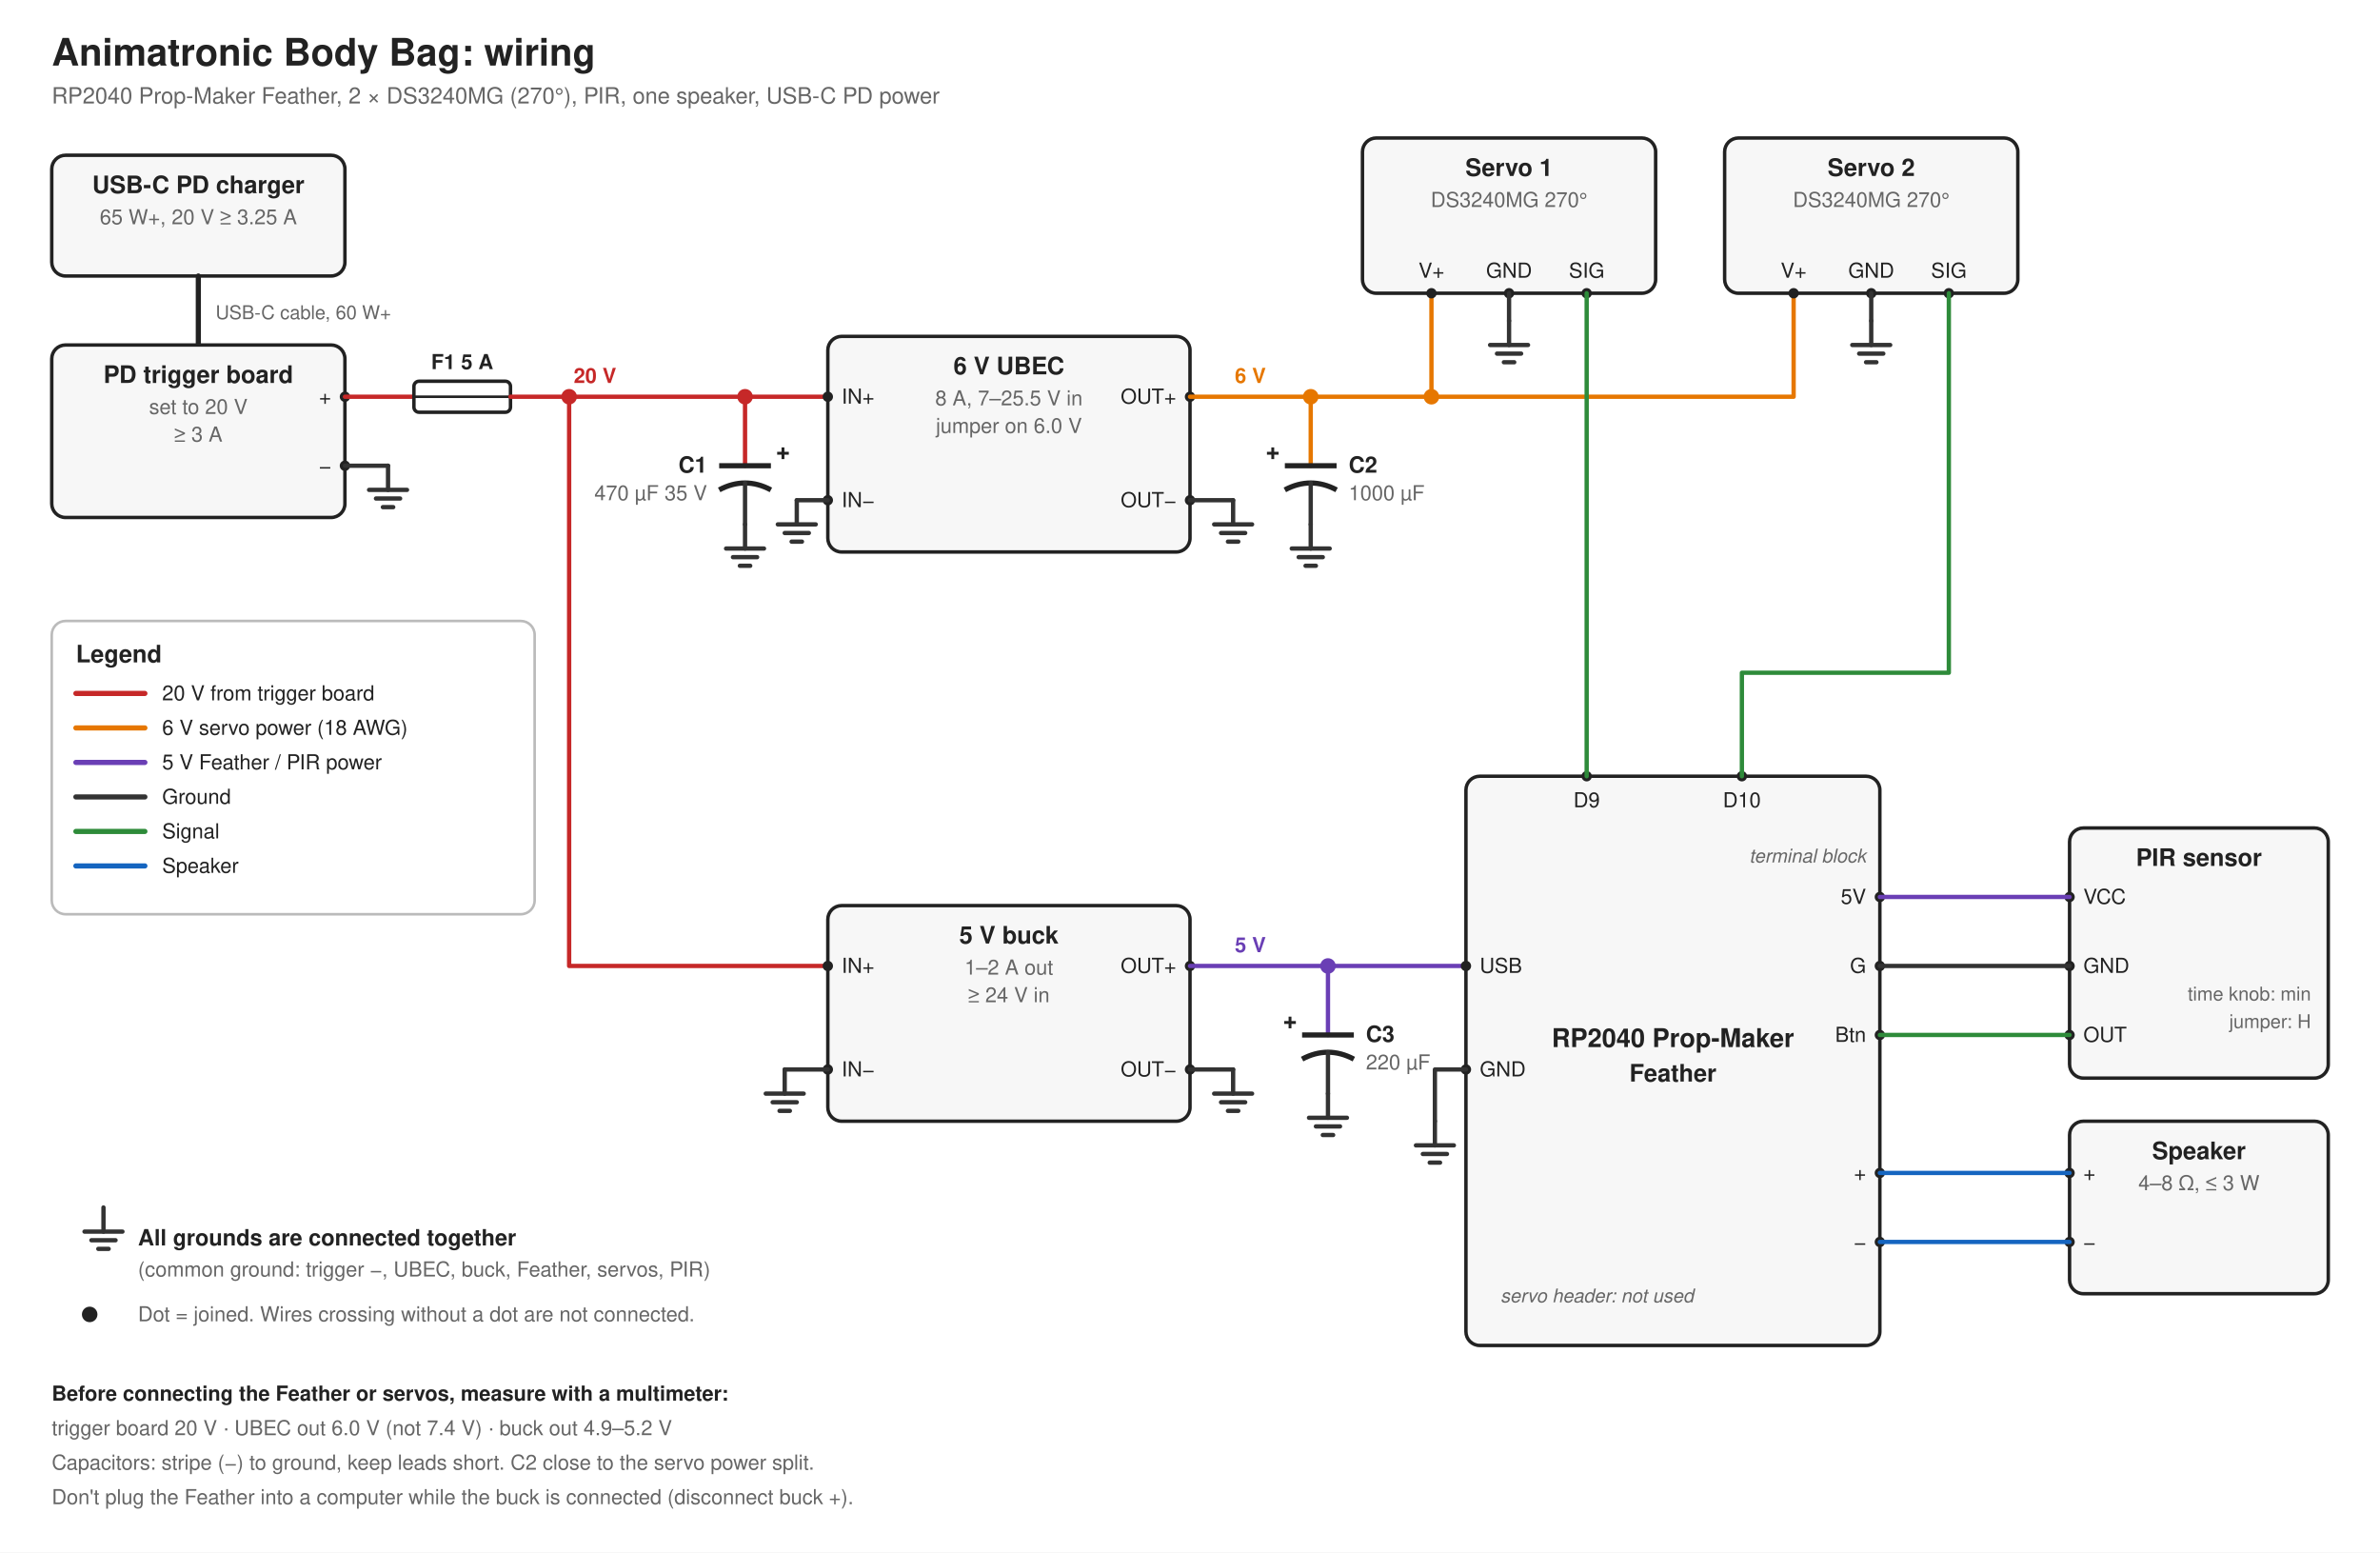
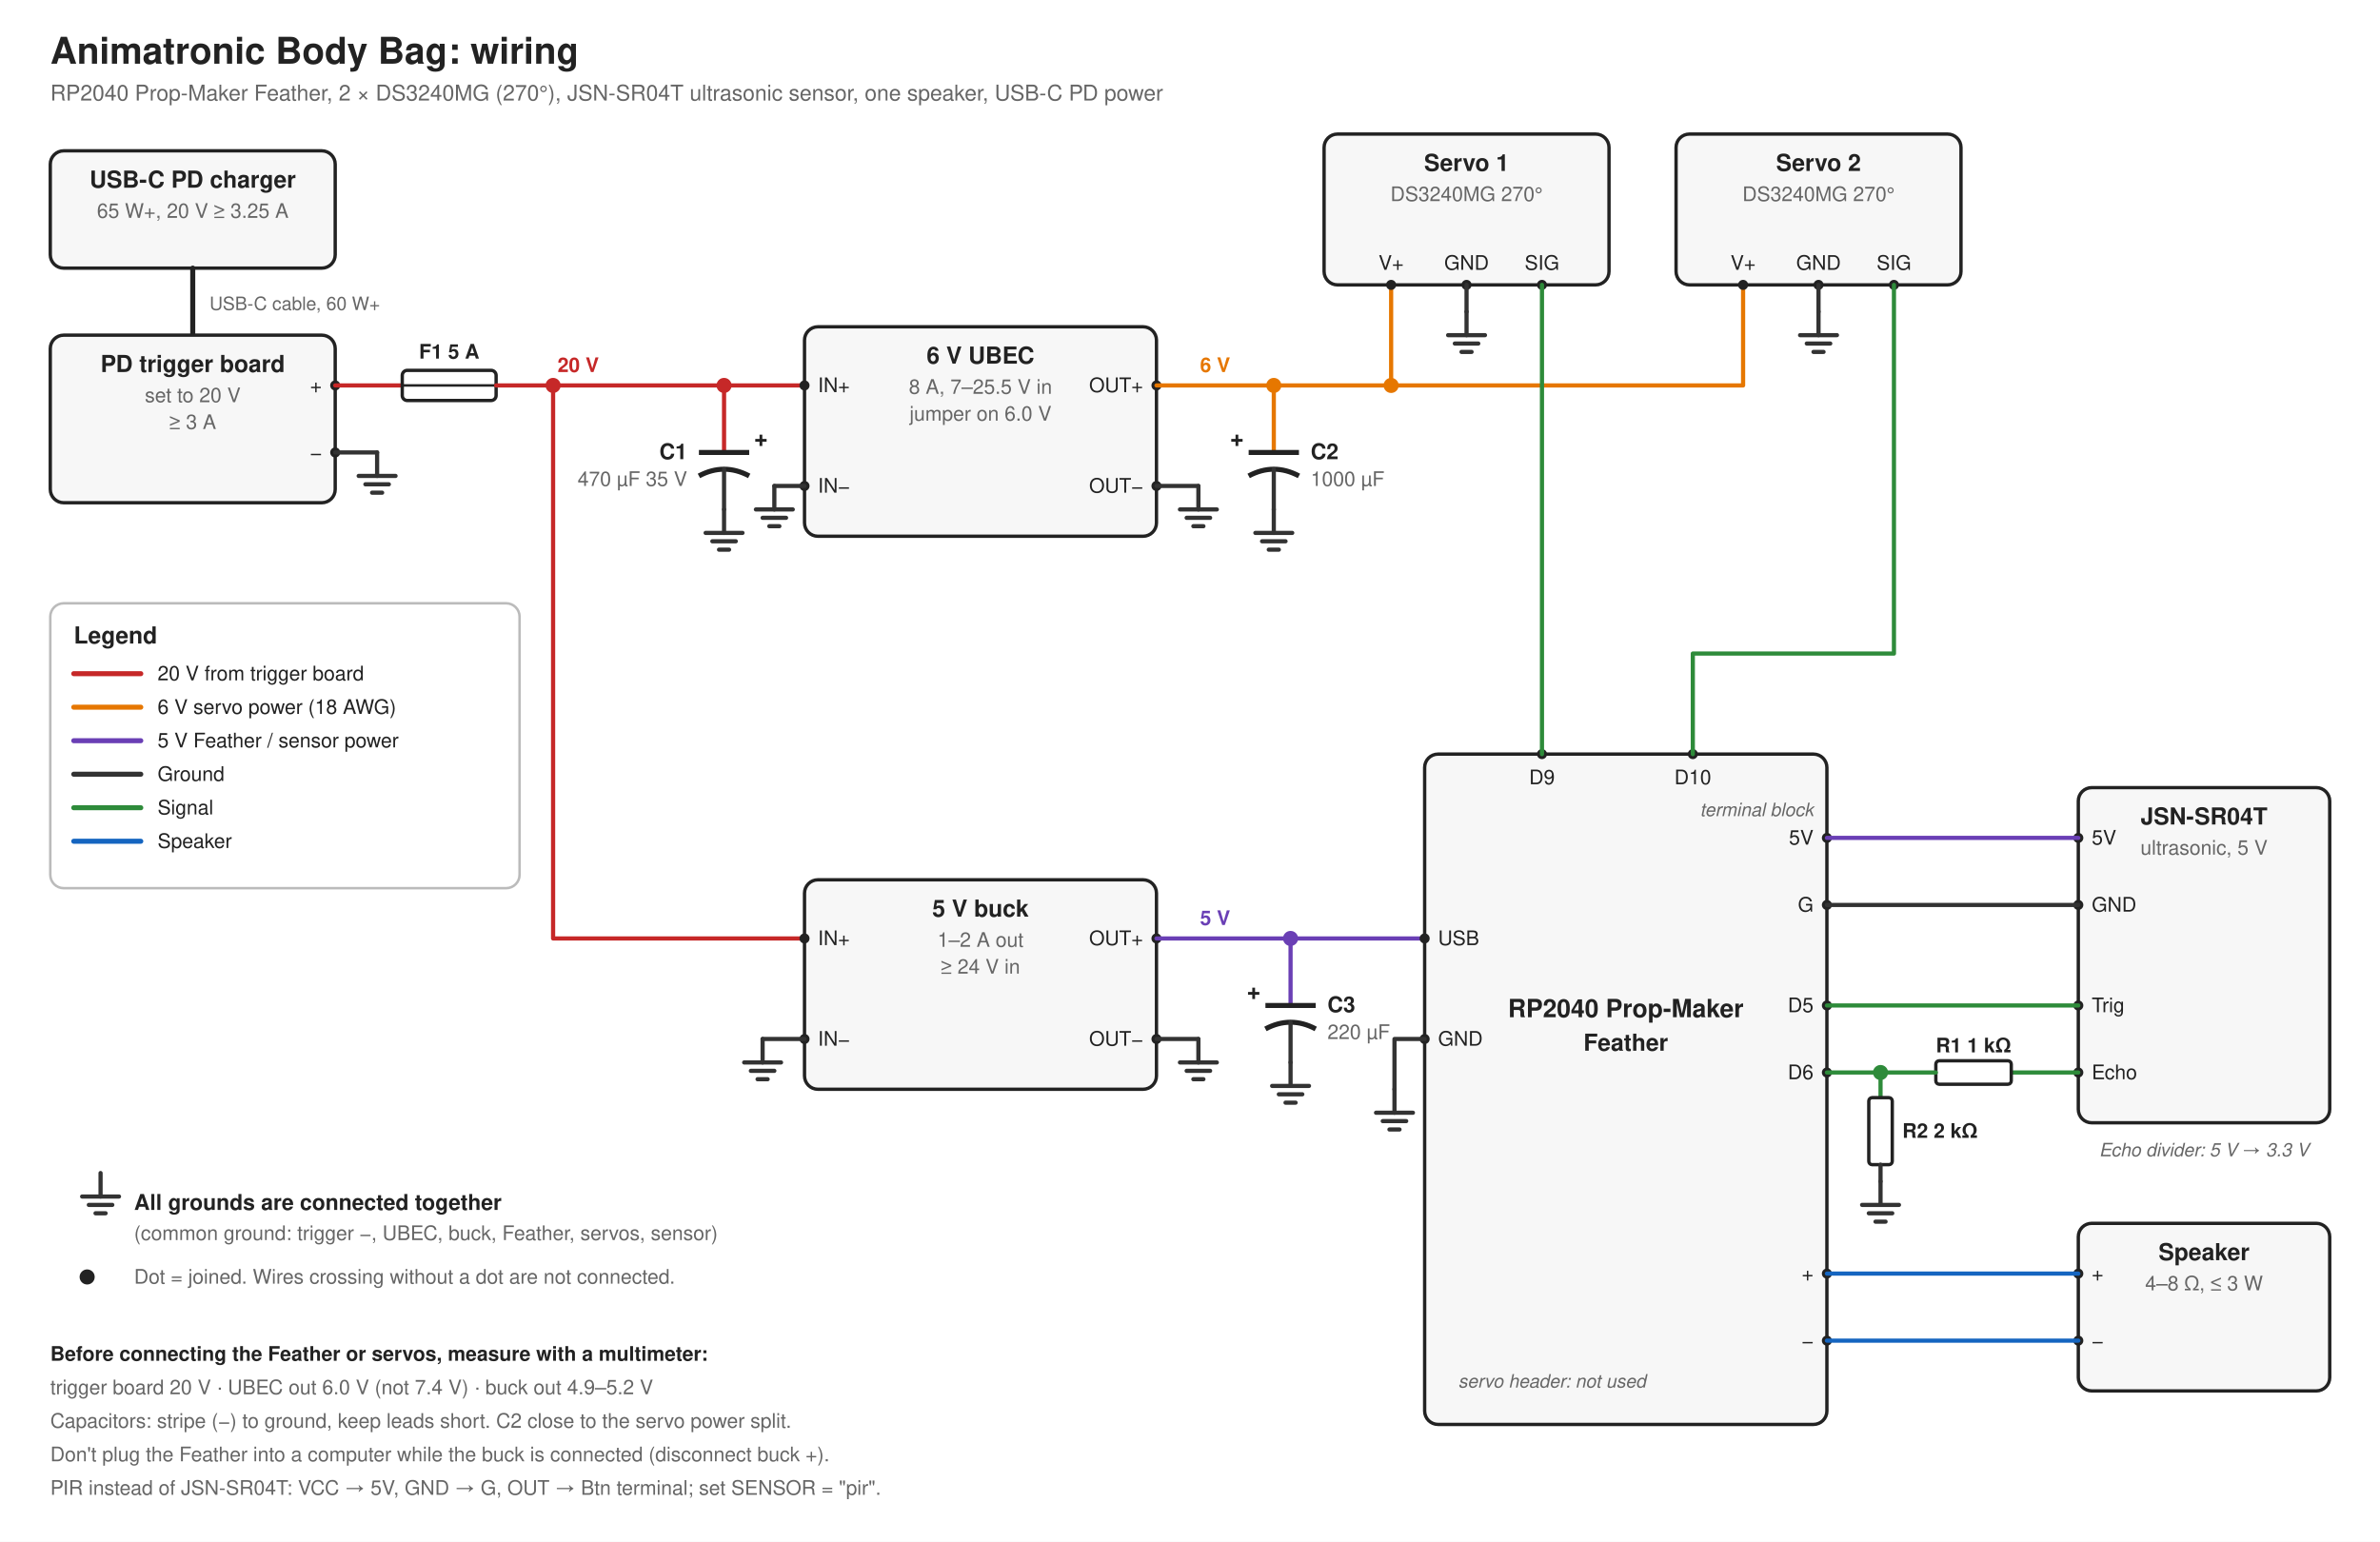
- <svg xmlns="http://www.w3.org/2000/svg" width="1380" height="900" viewBox="0 0 1380 900" font-family="Helvetica, Arial, sans-serif">
-   <rect width="1380" height="900" fill="#ffffff" />
+ <svg xmlns="http://www.w3.org/2000/svg" width="1420" height="920" viewBox="0 0 1420 920" font-family="Helvetica, Arial, sans-serif">
+   <rect width="1420" height="920" fill="#ffffff" />
  <text x="30" y="38" font-size="22" text-anchor="start" font-weight="bold" fill="#222222">Animatronic Body Bag: wiring</text>
-   <text x="30" y="60" font-size="13" text-anchor="start" font-weight="normal" fill="#666666">RP2040 Prop-Maker Feather, 2 × DS3240MG (270°), PIR, one speaker, USB-C PD power</text>
+   <text x="30" y="60" font-size="13" text-anchor="start" font-weight="normal" fill="#666666">RP2040 Prop-Maker Feather, 2 × DS3240MG (270°), JSN-SR04T ultrasonic sensor, one speaker, USB-C PD power</text>
  <rect x="30" y="90" width="170" height="70" rx="8" fill="#f7f7f7" stroke="#222222" stroke-width="2" />
  <text x="115.0" y="112" font-size="14" text-anchor="middle" font-weight="bold" fill="#222222">USB-C PD charger</text>
  <text x="115.0" y="130" font-size="12" text-anchor="middle" font-weight="normal" fill="#666666">65 W+, 20 V ≥ 3.25 A</text>
  <polyline points="115,160 115,200" fill="none" stroke="#222222" stroke-width="3" stroke-linejoin="round" stroke-linecap="round" />
  <text x="125" y="185" font-size="11" text-anchor="start" font-weight="normal" fill="#666666">USB-C cable, 60 W+</text>
  <rect x="30" y="200" width="170" height="100" rx="8" fill="#f7f7f7" stroke="#222222" stroke-width="2" />
  <text x="115.0" y="222" font-size="14" text-anchor="middle" font-weight="bold" fill="#222222">PD trigger board</text>
  <text x="115.0" y="240" font-size="12" text-anchor="middle" font-weight="normal" fill="#666666">set to 20 V</text>
  <text x="115.0" y="256" font-size="12" text-anchor="middle" font-weight="normal" fill="#666666">≥ 3 A</text>
  <circle cx="200" cy="230" r="3" fill="#222222" />
  <text x="192" y="234" font-size="12" text-anchor="end" font-weight="normal" fill="#222222">+</text>
  <circle cx="200" cy="270" r="3" fill="#222222" />
  <text x="192" y="274" font-size="12" text-anchor="end" font-weight="normal" fill="#222222">−</text>
  <polyline points="200,270 225,270" fill="none" stroke="#333333" stroke-width="2.5" stroke-linejoin="round" stroke-linecap="round" />
  <polyline points="225,270 225,284" fill="none" stroke="#333333" stroke-width="2.5" stroke-linejoin="round" stroke-linecap="round" />
  <line x1="214" y1="284" x2="236" y2="284" stroke="#333333" stroke-width="2.5" stroke-linecap="round" />
  <line x1="218" y1="289" x2="232" y2="289" stroke="#333333" stroke-width="2.5" stroke-linecap="round" />
  <line x1="222" y1="294" x2="228" y2="294" stroke="#333333" stroke-width="2.5" stroke-linecap="round" />
  <polyline points="200,230 240,230" fill="none" stroke="#c62828" stroke-width="2.5" stroke-linejoin="round" stroke-linecap="round" />
  <rect x="240" y="221" width="56" height="18" rx="3" fill="#fff" stroke="#222222" stroke-width="2" />
  <line x1="240" y1="230" x2="296" y2="230" stroke="#222222" stroke-width="1.5" />
  <text x="268" y="214" font-size="12" text-anchor="middle" font-weight="bold" fill="#222222">F1  5 A</text>
  <polyline points="296,230 480,230" fill="none" stroke="#c62828" stroke-width="2.5" stroke-linejoin="round" stroke-linecap="round" />
  <text x="345" y="222" font-size="12" text-anchor="middle" font-weight="bold" fill="#c62828">20 V</text>
  <circle cx="330" cy="230" r="4.5" fill="#c62828" />
  <polyline points="330,230 330,560 480,560" fill="none" stroke="#c62828" stroke-width="2.5" stroke-linejoin="round" stroke-linecap="round" />
  <polyline points="432,230 432,270" fill="none" stroke="#c62828" stroke-width="2.5" stroke-linejoin="round" stroke-linecap="round" />
  <line x1="417" y1="270" x2="447" y2="270" stroke="#222222" stroke-width="3" />
  <path d="M 417 284 Q 432 276 447 284" fill="none" stroke="#222222" stroke-width="3" />
  <text x="454" y="266" font-size="14" text-anchor="middle" font-weight="bold" fill="#222222">+</text>
  <polyline points="432,280 432,304" fill="none" stroke="#333333" stroke-width="2.5" stroke-linejoin="round" stroke-linecap="round" />
  <polyline points="432,304 432,318" fill="none" stroke="#333333" stroke-width="2.5" stroke-linejoin="round" stroke-linecap="round" />
  <line x1="421" y1="318" x2="443" y2="318" stroke="#333333" stroke-width="2.5" stroke-linecap="round" />
  <line x1="425" y1="323" x2="439" y2="323" stroke="#333333" stroke-width="2.5" stroke-linecap="round" />
  <line x1="429" y1="328" x2="435" y2="328" stroke="#333333" stroke-width="2.5" stroke-linecap="round" />
  <text x="410" y="274" font-size="13" text-anchor="end" font-weight="bold" fill="#222222">C1</text>
  <text x="410" y="290" font-size="12" text-anchor="end" font-weight="normal" fill="#666666">470 µF 35 V</text>
  <circle cx="432" cy="230" r="4.5" fill="#c62828" />
  <rect x="480" y="195" width="210" height="125" rx="8" fill="#f7f7f7" stroke="#222222" stroke-width="2" />
  <text x="585.0" y="217" font-size="14" text-anchor="middle" font-weight="bold" fill="#222222">6 V UBEC</text>
  <text x="585.0" y="235" font-size="12" text-anchor="middle" font-weight="normal" fill="#666666">8 A, 7–25.5 V in</text>
  <text x="585.0" y="251" font-size="12" text-anchor="middle" font-weight="normal" fill="#666666">jumper on 6.0 V</text>
  <circle cx="480" cy="230" r="3" fill="#222222" />
  <text x="488" y="234" font-size="12" text-anchor="start" font-weight="normal" fill="#222222">IN+</text>
  <circle cx="480" cy="290" r="3" fill="#222222" />
  <text x="488" y="294" font-size="12" text-anchor="start" font-weight="normal" fill="#222222">IN−</text>
  <circle cx="690" cy="230" r="3" fill="#222222" />
  <text x="682" y="234" font-size="12" text-anchor="end" font-weight="normal" fill="#222222">OUT+</text>
  <circle cx="690" cy="290" r="3" fill="#222222" />
  <text x="682" y="294" font-size="12" text-anchor="end" font-weight="normal" fill="#222222">OUT−</text>
  <polyline points="480,290 462,290" fill="none" stroke="#333333" stroke-width="2.5" stroke-linejoin="round" stroke-linecap="round" />
  <polyline points="462,290 462,304" fill="none" stroke="#333333" stroke-width="2.5" stroke-linejoin="round" stroke-linecap="round" />
  <line x1="451" y1="304" x2="473" y2="304" stroke="#333333" stroke-width="2.5" stroke-linecap="round" />
  <line x1="455" y1="309" x2="469" y2="309" stroke="#333333" stroke-width="2.5" stroke-linecap="round" />
  <line x1="459" y1="314" x2="465" y2="314" stroke="#333333" stroke-width="2.5" stroke-linecap="round" />
  <polyline points="690,290 715,290" fill="none" stroke="#333333" stroke-width="2.5" stroke-linejoin="round" stroke-linecap="round" />
  <polyline points="715,290 715,304" fill="none" stroke="#333333" stroke-width="2.5" stroke-linejoin="round" stroke-linecap="round" />
  <line x1="704" y1="304" x2="726" y2="304" stroke="#333333" stroke-width="2.5" stroke-linecap="round" />
  <line x1="708" y1="309" x2="722" y2="309" stroke="#333333" stroke-width="2.5" stroke-linecap="round" />
  <line x1="712" y1="314" x2="718" y2="314" stroke="#333333" stroke-width="2.5" stroke-linecap="round" />
  <polyline points="690,230 1040,230 1040,170" fill="none" stroke="#e67700" stroke-width="2.5" stroke-linejoin="round" stroke-linecap="round" />
  <text x="725" y="222" font-size="12" text-anchor="middle" font-weight="bold" fill="#e67700">6 V</text>
  <polyline points="760,230 760,270" fill="none" stroke="#e67700" stroke-width="2.5" stroke-linejoin="round" stroke-linecap="round" />
  <line x1="745" y1="270" x2="775" y2="270" stroke="#222222" stroke-width="3" />
  <path d="M 745 284 Q 760 276 775 284" fill="none" stroke="#222222" stroke-width="3" />
  <text x="738" y="266" font-size="14" text-anchor="middle" font-weight="bold" fill="#222222">+</text>
  <polyline points="760,280 760,304" fill="none" stroke="#333333" stroke-width="2.5" stroke-linejoin="round" stroke-linecap="round" />
  <polyline points="760,304 760,318" fill="none" stroke="#333333" stroke-width="2.5" stroke-linejoin="round" stroke-linecap="round" />
  <line x1="749" y1="318" x2="771" y2="318" stroke="#333333" stroke-width="2.5" stroke-linecap="round" />
  <line x1="753" y1="323" x2="767" y2="323" stroke="#333333" stroke-width="2.5" stroke-linecap="round" />
  <line x1="757" y1="328" x2="763" y2="328" stroke="#333333" stroke-width="2.5" stroke-linecap="round" />
  <text x="782" y="274" font-size="13" text-anchor="start" font-weight="bold" fill="#222222">C2</text>
  <text x="782" y="290" font-size="12" text-anchor="start" font-weight="normal" fill="#666666">1000 µF</text>
  <circle cx="760" cy="230" r="4.5" fill="#e67700" />
  <circle cx="830" cy="230" r="4.5" fill="#e67700" />
  <polyline points="830,230 830,170" fill="none" stroke="#e67700" stroke-width="2.5" stroke-linejoin="round" stroke-linecap="round" />
  <rect x="790" y="80" width="170" height="90" rx="8" fill="#f7f7f7" stroke="#222222" stroke-width="2" />
  <text x="875.0" y="102" font-size="14" text-anchor="middle" font-weight="bold" fill="#222222">Servo 1</text>
  <text x="875.0" y="120" font-size="12" text-anchor="middle" font-weight="normal" fill="#666666">DS3240MG 270°</text>
  <circle cx="830" cy="170" r="3" fill="#222222" />
  <text x="830" y="161" font-size="12" text-anchor="middle" font-weight="normal" fill="#222222">V+</text>
  <circle cx="875" cy="170" r="3" fill="#222222" />
  <text x="875" y="161" font-size="12" text-anchor="middle" font-weight="normal" fill="#222222">GND</text>
  <circle cx="920" cy="170" r="3" fill="#222222" />
  <text x="920" y="161" font-size="12" text-anchor="middle" font-weight="normal" fill="#222222">SIG</text>
  <polyline points="875,170 875,186" fill="none" stroke="#333333" stroke-width="2.5" stroke-linejoin="round" stroke-linecap="round" />
  <polyline points="875,186 875,200" fill="none" stroke="#333333" stroke-width="2.5" stroke-linejoin="round" stroke-linecap="round" />
  <line x1="864" y1="200" x2="886" y2="200" stroke="#333333" stroke-width="2.5" stroke-linecap="round" />
  <line x1="868" y1="205" x2="882" y2="205" stroke="#333333" stroke-width="2.5" stroke-linecap="round" />
  <line x1="872" y1="210" x2="878" y2="210" stroke="#333333" stroke-width="2.5" stroke-linecap="round" />
  <rect x="1000" y="80" width="170" height="90" rx="8" fill="#f7f7f7" stroke="#222222" stroke-width="2" />
  <text x="1085.0" y="102" font-size="14" text-anchor="middle" font-weight="bold" fill="#222222">Servo 2</text>
  <text x="1085.0" y="120" font-size="12" text-anchor="middle" font-weight="normal" fill="#666666">DS3240MG 270°</text>
  <circle cx="1040" cy="170" r="3" fill="#222222" />
  <text x="1040" y="161" font-size="12" text-anchor="middle" font-weight="normal" fill="#222222">V+</text>
  <circle cx="1085" cy="170" r="3" fill="#222222" />
  <text x="1085" y="161" font-size="12" text-anchor="middle" font-weight="normal" fill="#222222">GND</text>
  <circle cx="1130" cy="170" r="3" fill="#222222" />
  <text x="1130" y="161" font-size="12" text-anchor="middle" font-weight="normal" fill="#222222">SIG</text>
  <polyline points="1085,170 1085,186" fill="none" stroke="#333333" stroke-width="2.5" stroke-linejoin="round" stroke-linecap="round" />
  <polyline points="1085,186 1085,200" fill="none" stroke="#333333" stroke-width="2.5" stroke-linejoin="round" stroke-linecap="round" />
  <line x1="1074" y1="200" x2="1096" y2="200" stroke="#333333" stroke-width="2.5" stroke-linecap="round" />
  <line x1="1078" y1="205" x2="1092" y2="205" stroke="#333333" stroke-width="2.5" stroke-linecap="round" />
  <line x1="1082" y1="210" x2="1088" y2="210" stroke="#333333" stroke-width="2.5" stroke-linecap="round" />
  <rect x="480" y="525" width="210" height="125" rx="8" fill="#f7f7f7" stroke="#222222" stroke-width="2" />
  <text x="585.0" y="547" font-size="14" text-anchor="middle" font-weight="bold" fill="#222222">5 V buck</text>
  <text x="585.0" y="565" font-size="12" text-anchor="middle" font-weight="normal" fill="#666666">1–2 A out</text>
  <text x="585.0" y="581" font-size="12" text-anchor="middle" font-weight="normal" fill="#666666">≥ 24 V in</text>
  <circle cx="480" cy="560" r="3" fill="#222222" />
  <text x="488" y="564" font-size="12" text-anchor="start" font-weight="normal" fill="#222222">IN+</text>
  <circle cx="480" cy="620" r="3" fill="#222222" />
  <text x="488" y="624" font-size="12" text-anchor="start" font-weight="normal" fill="#222222">IN−</text>
  <circle cx="690" cy="560" r="3" fill="#222222" />
  <text x="682" y="564" font-size="12" text-anchor="end" font-weight="normal" fill="#222222">OUT+</text>
  <circle cx="690" cy="620" r="3" fill="#222222" />
  <text x="682" y="624" font-size="12" text-anchor="end" font-weight="normal" fill="#222222">OUT−</text>
  <polyline points="480,620 455,620" fill="none" stroke="#333333" stroke-width="2.5" stroke-linejoin="round" stroke-linecap="round" />
  <polyline points="455,620 455,634" fill="none" stroke="#333333" stroke-width="2.5" stroke-linejoin="round" stroke-linecap="round" />
  <line x1="444" y1="634" x2="466" y2="634" stroke="#333333" stroke-width="2.5" stroke-linecap="round" />
  <line x1="448" y1="639" x2="462" y2="639" stroke="#333333" stroke-width="2.5" stroke-linecap="round" />
  <line x1="452" y1="644" x2="458" y2="644" stroke="#333333" stroke-width="2.5" stroke-linecap="round" />
  <polyline points="690,620 715,620" fill="none" stroke="#333333" stroke-width="2.5" stroke-linejoin="round" stroke-linecap="round" />
  <polyline points="715,620 715,634" fill="none" stroke="#333333" stroke-width="2.5" stroke-linejoin="round" stroke-linecap="round" />
  <line x1="704" y1="634" x2="726" y2="634" stroke="#333333" stroke-width="2.5" stroke-linecap="round" />
  <line x1="708" y1="639" x2="722" y2="639" stroke="#333333" stroke-width="2.5" stroke-linecap="round" />
  <line x1="712" y1="644" x2="718" y2="644" stroke="#333333" stroke-width="2.5" stroke-linecap="round" />
  <polyline points="690,560 850,560" fill="none" stroke="#6a3fb5" stroke-width="2.5" stroke-linejoin="round" stroke-linecap="round" />
  <text x="725" y="552" font-size="12" text-anchor="middle" font-weight="bold" fill="#6a3fb5">5 V</text>
  <polyline points="770,560 770,600" fill="none" stroke="#6a3fb5" stroke-width="2.5" stroke-linejoin="round" stroke-linecap="round" />
  <line x1="755" y1="600" x2="785" y2="600" stroke="#222222" stroke-width="3" />
  <path d="M 755 614 Q 770 606 785 614" fill="none" stroke="#222222" stroke-width="3" />
  <text x="748" y="596" font-size="14" text-anchor="middle" font-weight="bold" fill="#222222">+</text>
  <polyline points="770,610 770,634" fill="none" stroke="#333333" stroke-width="2.5" stroke-linejoin="round" stroke-linecap="round" />
  <polyline points="770,634 770,648" fill="none" stroke="#333333" stroke-width="2.5" stroke-linejoin="round" stroke-linecap="round" />
  <line x1="759" y1="648" x2="781" y2="648" stroke="#333333" stroke-width="2.5" stroke-linecap="round" />
  <line x1="763" y1="653" x2="777" y2="653" stroke="#333333" stroke-width="2.5" stroke-linecap="round" />
  <line x1="767" y1="658" x2="773" y2="658" stroke="#333333" stroke-width="2.5" stroke-linecap="round" />
  <text x="792" y="604" font-size="13" text-anchor="start" font-weight="bold" fill="#222222">C3</text>
  <text x="792" y="620" font-size="12" text-anchor="start" font-weight="normal" fill="#666666">220 µF</text>
  <circle cx="770" cy="560" r="4.5" fill="#6a3fb5" />
-   <rect x="850" y="450" width="240" height="330" rx="8" fill="#f7f7f7" stroke="#222222" stroke-width="2" />
+   <rect x="850" y="450" width="240" height="400" rx="8" fill="#f7f7f7" stroke="#222222" stroke-width="2" />
  <text x="970.0" y="607.0" font-size="15" text-anchor="middle" font-weight="bold" fill="#222222">RP2040 Prop-Maker</text>
  <text x="970.0" y="627.0" font-size="14" text-anchor="middle" font-weight="bold" fill="#222222">Feather</text>
  <circle cx="850" cy="560" r="3" fill="#222222" />
  <text x="858" y="564" font-size="12" text-anchor="start" font-weight="normal" fill="#222222">USB</text>
  <circle cx="850" cy="620" r="3" fill="#222222" />
  <text x="858" y="624" font-size="12" text-anchor="start" font-weight="normal" fill="#222222">GND</text>
  <polyline points="850,620 832,620 832,650" fill="none" stroke="#333333" stroke-width="2.5" stroke-linejoin="round" stroke-linecap="round" />
  <polyline points="832,650 832,664" fill="none" stroke="#333333" stroke-width="2.5" stroke-linejoin="round" stroke-linecap="round" />
  <line x1="821" y1="664" x2="843" y2="664" stroke="#333333" stroke-width="2.5" stroke-linecap="round" />
  <line x1="825" y1="669" x2="839" y2="669" stroke="#333333" stroke-width="2.5" stroke-linecap="round" />
  <line x1="829" y1="674" x2="835" y2="674" stroke="#333333" stroke-width="2.5" stroke-linecap="round" />
  <circle cx="920" cy="450" r="3" fill="#222222" />
  <text x="920" y="468" font-size="12" text-anchor="middle" font-weight="normal" fill="#222222">D9</text>
  <circle cx="1010" cy="450" r="3" fill="#222222" />
  <text x="1010" y="468" font-size="12" text-anchor="middle" font-weight="normal" fill="#222222">D10</text>
  <polyline points="920,170 920,450" fill="none" stroke="#2e8b3a" stroke-width="2.5" stroke-linejoin="round" stroke-linecap="round" />
  <polyline points="1130,170 1130,390 1010,390 1010,450" fill="none" stroke="#2e8b3a" stroke-width="2.5" stroke-linejoin="round" stroke-linecap="round" />
-   <circle cx="1090" cy="520" r="3" fill="#222222" />
-   <text x="1082" y="524" font-size="12" text-anchor="end" font-weight="normal" fill="#222222">5V</text>
-   <circle cx="1090" cy="560" r="3" fill="#222222" />
-   <text x="1082" y="564" font-size="12" text-anchor="end" font-weight="normal" fill="#222222">G</text>
+   <circle cx="1090" cy="500" r="3" fill="#222222" />
+   <text x="1082" y="504" font-size="12" text-anchor="end" font-weight="normal" fill="#222222">5V</text>
+   <circle cx="1090" cy="540" r="3" fill="#222222" />
+   <text x="1082" y="544" font-size="12" text-anchor="end" font-weight="normal" fill="#222222">G</text>
  <circle cx="1090" cy="600" r="3" fill="#222222" />
-   <text x="1082" y="604" font-size="12" text-anchor="end" font-weight="normal" fill="#222222">Btn</text>
-   <circle cx="1090" cy="680" r="3" fill="#222222" />
-   <text x="1082" y="684" font-size="12" text-anchor="end" font-weight="normal" fill="#222222">+</text>
-   <circle cx="1090" cy="720" r="3" fill="#222222" />
-   <text x="1082" y="724" font-size="12" text-anchor="end" font-weight="normal" fill="#222222">−</text>
-   <text x="1082" y="500" font-size="11" text-anchor="end" font-weight="normal" fill="#666666" font-style="italic">terminal block</text>
-   <text x="870" y="755" font-size="11" text-anchor="start" font-weight="normal" fill="#666666" font-style="italic">servo header: not used</text>
-   <rect x="1200" y="480" width="150" height="145" rx="8" fill="#f7f7f7" stroke="#222222" stroke-width="2" />
-   <text x="1275.0" y="502" font-size="14" text-anchor="middle" font-weight="bold" fill="#222222">PIR sensor</text>
-   <text x="1340" y="580" font-size="11" text-anchor="end" font-weight="normal" fill="#666666">time knob: min</text>
-   <text x="1340" y="596" font-size="11" text-anchor="end" font-weight="normal" fill="#666666">jumper: H</text>
-   <circle cx="1200" cy="520" r="3" fill="#222222" />
-   <text x="1208" y="524" font-size="12" text-anchor="start" font-weight="normal" fill="#222222">VCC</text>
-   <circle cx="1200" cy="560" r="3" fill="#222222" />
-   <text x="1208" y="564" font-size="12" text-anchor="start" font-weight="normal" fill="#222222">GND</text>
-   <circle cx="1200" cy="600" r="3" fill="#222222" />
-   <text x="1208" y="604" font-size="12" text-anchor="start" font-weight="normal" fill="#222222">OUT</text>
-   <polyline points="1090,520 1200,520" fill="none" stroke="#6a3fb5" stroke-width="2.5" stroke-linejoin="round" stroke-linecap="round" />
-   <polyline points="1090,560 1200,560" fill="none" stroke="#333333" stroke-width="2.5" stroke-linejoin="round" stroke-linecap="round" />
-   <polyline points="1090,600 1200,600" fill="none" stroke="#2e8b3a" stroke-width="2.5" stroke-linejoin="round" stroke-linecap="round" />
-   <rect x="1200" y="650" width="150" height="100" rx="8" fill="#f7f7f7" stroke="#222222" stroke-width="2" />
-   <text x="1275.0" y="672" font-size="14" text-anchor="middle" font-weight="bold" fill="#222222">Speaker</text>
-   <text x="1275.0" y="690" font-size="12" text-anchor="middle" font-weight="normal" fill="#666666">4–8 Ω, ≤ 3 W</text>
-   <circle cx="1200" cy="680" r="3" fill="#222222" />
-   <text x="1208" y="684" font-size="12" text-anchor="start" font-weight="normal" fill="#222222">+</text>
-   <circle cx="1200" cy="720" r="3" fill="#222222" />
-   <text x="1208" y="724" font-size="12" text-anchor="start" font-weight="normal" fill="#222222">−</text>
-   <polyline points="1090,680 1200,680" fill="none" stroke="#1565c0" stroke-width="2.5" stroke-linejoin="round" stroke-linecap="round" />
-   <polyline points="1090,720 1200,720" fill="none" stroke="#1565c0" stroke-width="2.5" stroke-linejoin="round" stroke-linecap="round" />
+   <text x="1082" y="604" font-size="12" text-anchor="end" font-weight="normal" fill="#222222">D5</text>
+   <circle cx="1090" cy="640" r="3" fill="#222222" />
+   <text x="1082" y="644" font-size="12" text-anchor="end" font-weight="normal" fill="#222222">D6</text>
+   <circle cx="1090" cy="760" r="3" fill="#222222" />
+   <text x="1082" y="764" font-size="12" text-anchor="end" font-weight="normal" fill="#222222">+</text>
+   <circle cx="1090" cy="800" r="3" fill="#222222" />
+   <text x="1082" y="804" font-size="12" text-anchor="end" font-weight="normal" fill="#222222">−</text>
+   <text x="1082" y="487" font-size="11" text-anchor="end" font-weight="normal" fill="#666666" font-style="italic">terminal block</text>
+   <text x="870" y="828" font-size="11" text-anchor="start" font-weight="normal" fill="#666666" font-style="italic">servo header: not used</text>
+   <rect x="1240" y="470" width="150" height="200" rx="8" fill="#f7f7f7" stroke="#222222" stroke-width="2" />
+   <text x="1315.0" y="492" font-size="14" text-anchor="middle" font-weight="bold" fill="#222222">JSN-SR04T</text>
+   <text x="1315.0" y="510" font-size="12" text-anchor="middle" font-weight="normal" fill="#666666">ultrasonic, 5 V</text>
+   <circle cx="1240" cy="500" r="3" fill="#222222" />
+   <text x="1248" y="504" font-size="12" text-anchor="start" font-weight="normal" fill="#222222">5V</text>
+   <circle cx="1240" cy="540" r="3" fill="#222222" />
+   <text x="1248" y="544" font-size="12" text-anchor="start" font-weight="normal" fill="#222222">GND</text>
+   <circle cx="1240" cy="600" r="3" fill="#222222" />
+   <text x="1248" y="604" font-size="12" text-anchor="start" font-weight="normal" fill="#222222">Trig</text>
+   <circle cx="1240" cy="640" r="3" fill="#222222" />
+   <text x="1248" y="644" font-size="12" text-anchor="start" font-weight="normal" fill="#222222">Echo</text>
+   <polyline points="1090,500 1240,500" fill="none" stroke="#6a3fb5" stroke-width="2.5" stroke-linejoin="round" stroke-linecap="round" />
+   <polyline points="1090,540 1240,540" fill="none" stroke="#333333" stroke-width="2.5" stroke-linejoin="round" stroke-linecap="round" />
+   <polyline points="1090,600 1240,600" fill="none" stroke="#2e8b3a" stroke-width="2.5" stroke-linejoin="round" stroke-linecap="round" />
+   <polyline points="1240,640 1200,640" fill="none" stroke="#2e8b3a" stroke-width="2.5" stroke-linejoin="round" stroke-linecap="round" />
+   <rect x="1155" y="633" width="45" height="14" rx="2" fill="#fff" stroke="#222222" stroke-width="2" />
+   <text x="1177.5" y="628" font-size="12" text-anchor="middle" font-weight="bold" fill="#222222">R1 1 kΩ</text>
+   <polyline points="1155,640 1090,640" fill="none" stroke="#2e8b3a" stroke-width="2.5" stroke-linejoin="round" stroke-linecap="round" />
+   <circle cx="1122" cy="640" r="4.5" fill="#2e8b3a" />
+   <polyline points="1122,640 1122,655" fill="none" stroke="#2e8b3a" stroke-width="2.5" stroke-linejoin="round" stroke-linecap="round" />
+   <rect x="1115" y="655" width="14" height="40" rx="2" fill="#fff" stroke="#222222" stroke-width="2" />
+   <text x="1135" y="679.0" font-size="12" text-anchor="start" font-weight="bold" fill="#222222">R2 2 kΩ</text>
+   <polyline points="1122,695 1122,705" fill="none" stroke="#333333" stroke-width="2.5" stroke-linejoin="round" stroke-linecap="round" />
+   <polyline points="1122,705 1122,719" fill="none" stroke="#333333" stroke-width="2.5" stroke-linejoin="round" stroke-linecap="round" />
+   <line x1="1111" y1="719" x2="1133" y2="719" stroke="#333333" stroke-width="2.5" stroke-linecap="round" />
+   <line x1="1115" y1="724" x2="1129" y2="724" stroke="#333333" stroke-width="2.5" stroke-linecap="round" />
+   <line x1="1119" y1="729" x2="1125" y2="729" stroke="#333333" stroke-width="2.5" stroke-linecap="round" />
+   <text x="1315" y="690" font-size="11" text-anchor="middle" font-weight="normal" fill="#666666" font-style="italic">Echo divider: 5 V → 3.3 V</text>
+   <rect x="1240" y="730" width="150" height="100" rx="8" fill="#f7f7f7" stroke="#222222" stroke-width="2" />
+   <text x="1315.0" y="752" font-size="14" text-anchor="middle" font-weight="bold" fill="#222222">Speaker</text>
+   <text x="1315.0" y="770" font-size="12" text-anchor="middle" font-weight="normal" fill="#666666">4–8 Ω, ≤ 3 W</text>
+   <circle cx="1240" cy="760" r="3" fill="#222222" />
+   <text x="1248" y="764" font-size="12" text-anchor="start" font-weight="normal" fill="#222222">+</text>
+   <circle cx="1240" cy="800" r="3" fill="#222222" />
+   <text x="1248" y="804" font-size="12" text-anchor="start" font-weight="normal" fill="#222222">−</text>
+   <polyline points="1090,760 1240,760" fill="none" stroke="#1565c0" stroke-width="2.5" stroke-linejoin="round" stroke-linecap="round" />
+   <polyline points="1090,800 1240,800" fill="none" stroke="#1565c0" stroke-width="2.5" stroke-linejoin="round" stroke-linecap="round" />
  <rect x="30" y="360" width="280" height="170" rx="8" fill="#fff" stroke="#bbbbbb" stroke-width="1.5" />
  <text x="44" y="384" font-size="14" text-anchor="start" font-weight="bold" fill="#222222">Legend</text>
  <polyline points="44,402 84,402" fill="none" stroke="#c62828" stroke-width="3" stroke-linejoin="round" stroke-linecap="round" />
  <text x="94" y="406" font-size="12" text-anchor="start" font-weight="normal" fill="#222222">20 V from trigger board</text>
  <polyline points="44,422 84,422" fill="none" stroke="#e67700" stroke-width="3" stroke-linejoin="round" stroke-linecap="round" />
  <text x="94" y="426" font-size="12" text-anchor="start" font-weight="normal" fill="#222222">6 V servo power (18 AWG)</text>
  <polyline points="44,442 84,442" fill="none" stroke="#6a3fb5" stroke-width="3" stroke-linejoin="round" stroke-linecap="round" />
-   <text x="94" y="446" font-size="12" text-anchor="start" font-weight="normal" fill="#222222">5 V Feather / PIR power</text>
+   <text x="94" y="446" font-size="12" text-anchor="start" font-weight="normal" fill="#222222">5 V Feather / sensor power</text>
  <polyline points="44,462 84,462" fill="none" stroke="#333333" stroke-width="3" stroke-linejoin="round" stroke-linecap="round" />
  <text x="94" y="466" font-size="12" text-anchor="start" font-weight="normal" fill="#222222">Ground</text>
  <polyline points="44,482 84,482" fill="none" stroke="#2e8b3a" stroke-width="3" stroke-linejoin="round" stroke-linecap="round" />
  <text x="94" y="486" font-size="12" text-anchor="start" font-weight="normal" fill="#222222">Signal</text>
  <polyline points="44,502 84,502" fill="none" stroke="#1565c0" stroke-width="3" stroke-linejoin="round" stroke-linecap="round" />
  <text x="94" y="506" font-size="12" text-anchor="start" font-weight="normal" fill="#222222">Speaker</text>
  <polyline points="60,700 60,714" fill="none" stroke="#333333" stroke-width="2.5" stroke-linejoin="round" stroke-linecap="round" />
  <line x1="49" y1="714" x2="71" y2="714" stroke="#333333" stroke-width="2.5" stroke-linecap="round" />
  <line x1="53" y1="719" x2="67" y2="719" stroke="#333333" stroke-width="2.5" stroke-linecap="round" />
  <line x1="57" y1="724" x2="63" y2="724" stroke="#333333" stroke-width="2.5" stroke-linecap="round" />
  <text x="80" y="722" font-size="13" text-anchor="start" font-weight="bold" fill="#222222">All grounds are connected together</text>
-   <text x="80" y="740" font-size="12" text-anchor="start" font-weight="normal" fill="#666666">(common ground: trigger −, UBEC, buck, Feather, servos, PIR)</text>
+   <text x="80" y="740" font-size="12" text-anchor="start" font-weight="normal" fill="#666666">(common ground: trigger −, UBEC, buck, Feather, servos, sensor)</text>
  <circle cx="52" cy="762" r="4.5" fill="#222222" />
  <text x="80" y="766" font-size="12" text-anchor="start" font-weight="normal" fill="#666666">Dot = joined. Wires crossing without a dot are not connected.</text>
  <text x="30" y="812" font-size="12" text-anchor="start" font-weight="bold" fill="#222222">Before connecting the Feather or servos, measure with a multimeter:</text>
  <text x="30" y="832" font-size="12" text-anchor="start" font-weight="normal" fill="#666666">  trigger board 20 V  ·  UBEC out 6.0 V (not 7.4 V)  ·  buck out 4.9–5.2 V</text>
  <text x="30" y="852" font-size="12" text-anchor="start" font-weight="normal" fill="#666666">Capacitors: stripe (−) to ground, keep leads short. C2 close to the servo power split.</text>
  <text x="30" y="872" font-size="12" text-anchor="start" font-weight="normal" fill="#666666">Don't plug the Feather into a computer while the buck is connected (disconnect buck +).</text>
+   <text x="30" y="892" font-size="12" text-anchor="start" font-weight="normal" fill="#666666">PIR instead of JSN-SR04T: VCC → 5V, GND → G, OUT → Btn terminal; set SENSOR = "pir".</text>
</svg>
